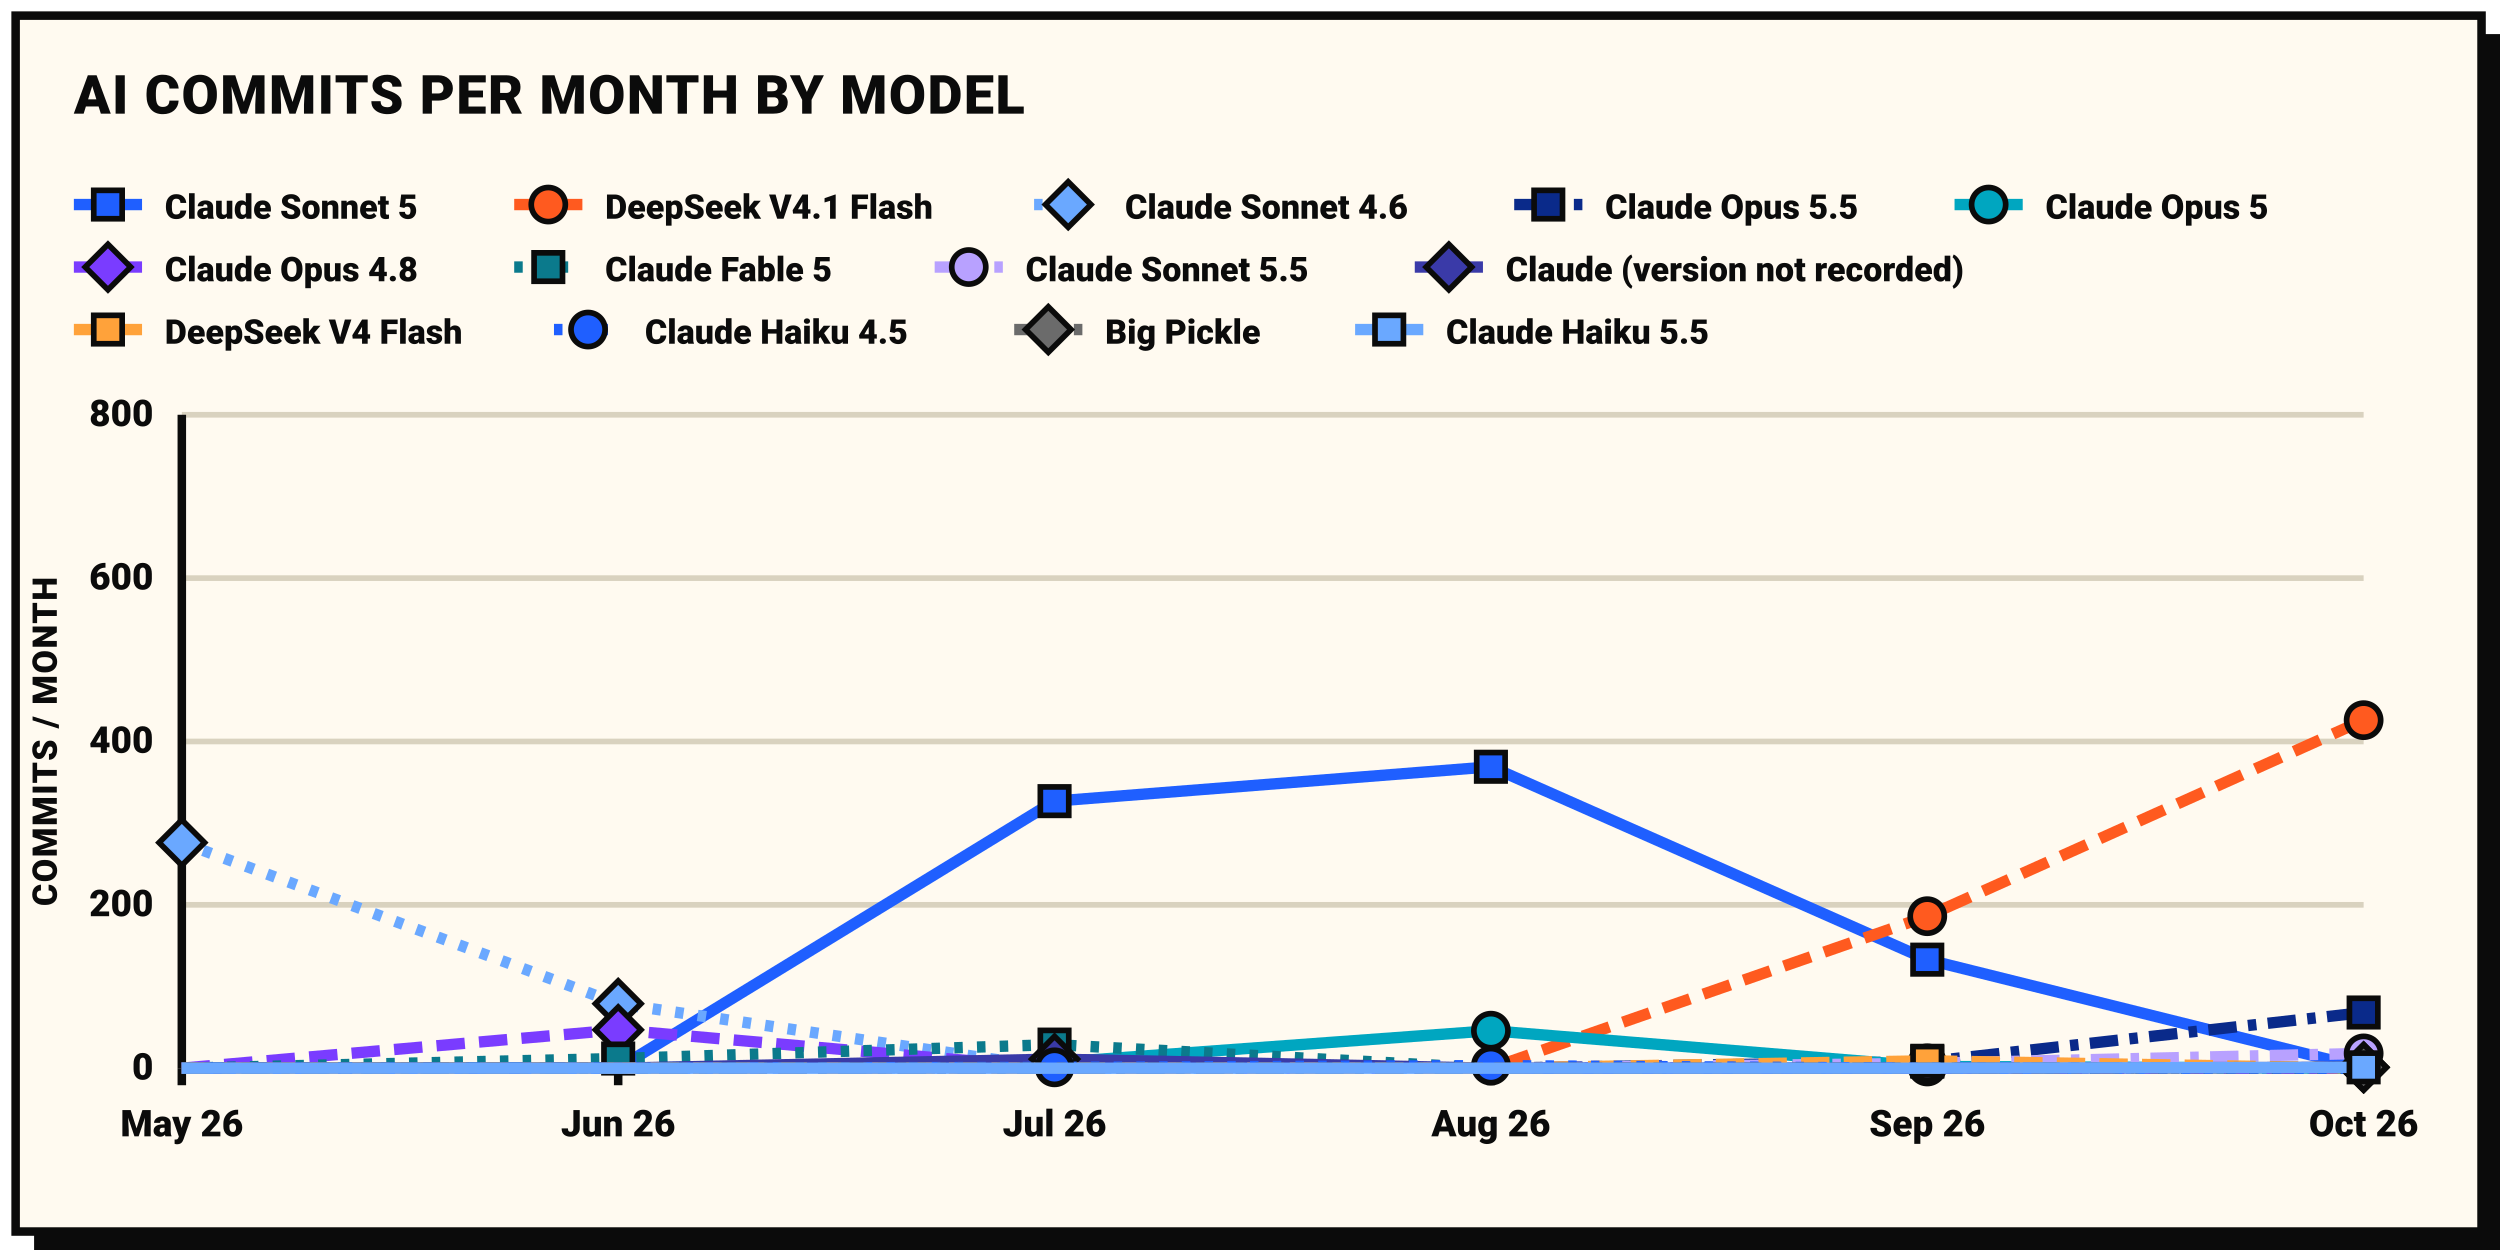
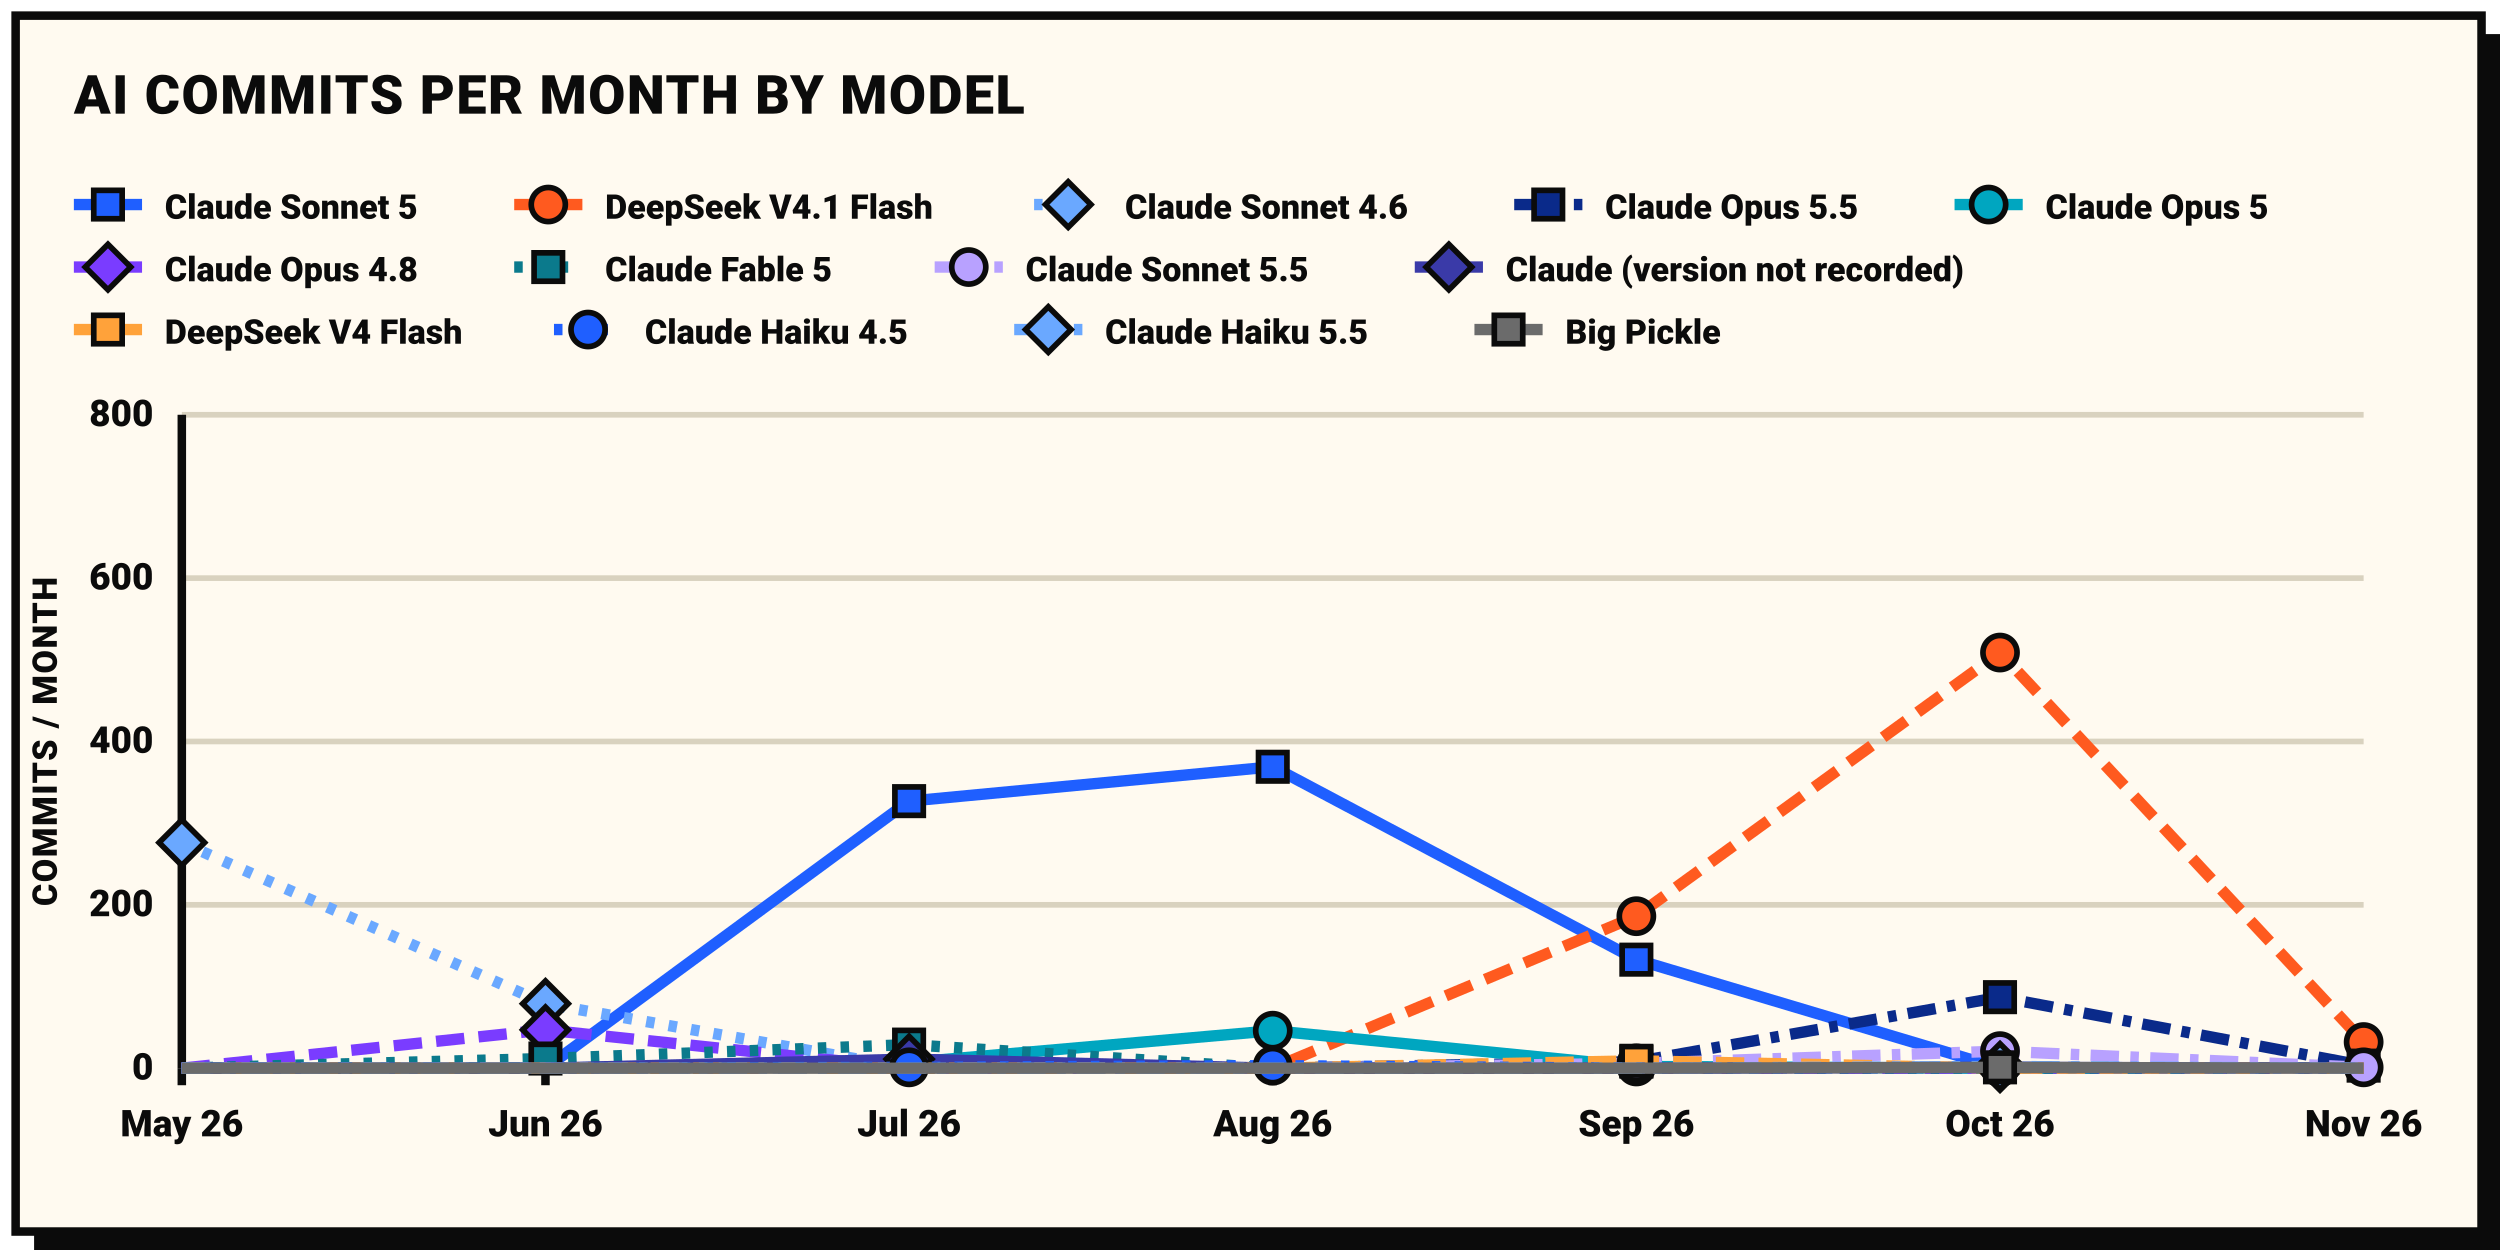
<svg xmlns="http://www.w3.org/2000/svg" viewBox="0 0 880 440" font-family="-apple-system, BlinkMacSystemFont, 'Segoe UI', Roboto, Helvetica, Arial, sans-serif" role="img" aria-labelledby="t d">
  <rect x="12" y="12" width="868" height="428" fill="#0b0b0b" />
  <rect x="5.5" y="5.5" width="868" height="428" fill="#fffaf0" stroke="#0b0b0b" stroke-width="3" />
  <text x="26" y="40" fill="#0b0b0b" font-weight="800" font-size="19" letter-spacing="0.5">AI COMMITS PER MONTH BY MODEL</text>
  <line x1="26" y1="72" x2="50" y2="72" stroke="#1f5fff" stroke-width="4" />
  <rect x="33.0" y="67.0" width="10" height="10" fill="#1f5fff" stroke="#0b0b0b" stroke-width="2" />
  <text x="58" y="77" fill="#0b0b0b" font-weight="800" font-size="12">Claude Sonnet 5</text>
  <line x1="181" y1="72" x2="205" y2="72" stroke="#ff5a1f" stroke-width="4" stroke-dasharray="10 5" />
  <circle cx="193.0" cy="72.0" r="6" fill="#ff5a1f" stroke="#0b0b0b" stroke-width="2" />
  <text x="213" y="77" fill="#0b0b0b" font-weight="800" font-size="12">DeepSeek V4.1 Flash</text>
  <line x1="364" y1="72" x2="388" y2="72" stroke="#6aa8ff" stroke-width="4" stroke-dasharray="3 5" />
  <polygon points="376.0,64.0 384.0,72.0 376.0,80.0 368.0,72.0" fill="#6aa8ff" stroke="#0b0b0b" stroke-width="2" />
  <text x="396" y="77" fill="#0b0b0b" font-weight="800" font-size="12">Claude Sonnet 4.6</text>
  <line x1="533" y1="72" x2="557" y2="72" stroke="#0a2a8a" stroke-width="4" stroke-dasharray="10 4 3 4" />
  <rect x="540.0" y="67.0" width="10" height="10" fill="#0a2a8a" stroke="#0b0b0b" stroke-width="2" />
  <text x="565" y="77" fill="#0b0b0b" font-weight="800" font-size="12">Claude Opus 5.5</text>
  <line x1="688" y1="72" x2="712" y2="72" stroke="#00a6c0" stroke-width="4" />
  <circle cx="700.0" cy="72.0" r="6" fill="#00a6c0" stroke="#0b0b0b" stroke-width="2" />
  <text x="720" y="77" fill="#0b0b0b" font-weight="800" font-size="12">Claude Opus 5</text>
  <line x1="26" y1="94" x2="50" y2="94" stroke="#7a3cff" stroke-width="4" stroke-dasharray="10 5" />
  <polygon points="38.0,86.0 46.0,94.0 38.0,102.0 30.0,94.0" fill="#7a3cff" stroke="#0b0b0b" stroke-width="2" />
  <text x="58" y="99" fill="#0b0b0b" font-weight="800" font-size="12">Claude Opus 4.8</text>
  <line x1="181" y1="94" x2="205" y2="94" stroke="#0b7a8c" stroke-width="4" stroke-dasharray="3 5" />
  <rect x="188.0" y="89.0" width="10" height="10" fill="#0b7a8c" stroke="#0b0b0b" stroke-width="2" />
  <text x="213" y="99" fill="#0b0b0b" font-weight="800" font-size="12">Claude Fable 5</text>
  <line x1="329" y1="94" x2="353" y2="94" stroke="#b8a1ff" stroke-width="4" stroke-dasharray="10 4 3 4" />
  <circle cx="341.0" cy="94.0" r="6" fill="#b8a1ff" stroke="#0b0b0b" stroke-width="2" />
  <text x="361" y="99" fill="#0b0b0b" font-weight="800" font-size="12">Claude Sonnet 5.5</text>
  <line x1="498" y1="94" x2="522" y2="94" stroke="#3a3aa8" stroke-width="4" />
  <polygon points="510.0,86.0 518.0,94.0 510.0,102.0 502.0,94.0" fill="#3a3aa8" stroke="#0b0b0b" stroke-width="2" />
  <text x="530" y="99" fill="#0b0b0b" font-weight="800" font-size="12">Claude (version not recorded)</text>
  <line x1="26" y1="116" x2="50" y2="116" stroke="#ffa23a" stroke-width="4" stroke-dasharray="10 5" />
  <rect x="33.0" y="111.0" width="10" height="10" fill="#ffa23a" stroke="#0b0b0b" stroke-width="2" />
  <text x="58" y="121" fill="#0b0b0b" font-weight="800" font-size="12">DeepSeek V4 Flash</text>
  <line x1="195" y1="116" x2="219" y2="116" stroke="#1f5fff" stroke-width="4" stroke-dasharray="3 5" />
  <circle cx="207.0" cy="116.0" r="6" fill="#1f5fff" stroke="#0b0b0b" stroke-width="2" />
  <text x="227" y="121" fill="#0b0b0b" font-weight="800" font-size="12">Claude Haiku 4.5</text>
-   <line x1="357" y1="116" x2="381" y2="116" stroke="#6b6b6b" stroke-width="4" stroke-dasharray="10 4 3 4" />
-   <polygon points="369.0,108.0 377.0,116.0 369.0,124.0 361.0,116.0" fill="#6b6b6b" stroke="#0b0b0b" stroke-width="2" />
-   <text x="389" y="121" fill="#0b0b0b" font-weight="800" font-size="12">Big Pickle</text>
-   <line x1="477" y1="116" x2="501" y2="116" stroke="#6aa8ff" stroke-width="4" />
-   <rect x="484.0" y="111.0" width="10" height="10" fill="#6aa8ff" stroke="#0b0b0b" stroke-width="2" />
-   <text x="509" y="121" fill="#0b0b0b" font-weight="800" font-size="12">Claude Haiku 5.5</text>
+   <line x1="357" y1="116" x2="381" y2="116" stroke="#6aa8ff" stroke-width="4" stroke-dasharray="10 4 3 4" />
+   <polygon points="369.0,108.0 377.0,116.0 369.0,124.0 361.0,116.0" fill="#6aa8ff" stroke="#0b0b0b" stroke-width="2" />
+   <text x="389" y="121" fill="#0b0b0b" font-weight="800" font-size="12">Claude Haiku 5.5</text>
+   <line x1="519" y1="116" x2="543" y2="116" stroke="#6b6b6b" stroke-width="4" />
+   <rect x="526.0" y="111.0" width="10" height="10" fill="#6b6b6b" stroke="#0b0b0b" stroke-width="2" />
+   <text x="551" y="121" fill="#0b0b0b" font-weight="800" font-size="12">Big Pickle</text>
  <line x1="64" y1="376" x2="832" y2="376" stroke="#0b0b0b" stroke-width="3" />
  <text x="54" y="380" fill="#0b0b0b" font-weight="800" font-size="13" text-anchor="end">0</text>
  <line x1="64" y1="318.5" x2="832" y2="318.5" stroke="#d9d2bf" stroke-width="2" />
  <text x="54" y="322.5" fill="#0b0b0b" font-weight="800" font-size="13" text-anchor="end">200</text>
  <line x1="64" y1="261" x2="832" y2="261" stroke="#d9d2bf" stroke-width="2" />
  <text x="54" y="265" fill="#0b0b0b" font-weight="800" font-size="13" text-anchor="end">400</text>
  <line x1="64" y1="203.5" x2="832" y2="203.5" stroke="#d9d2bf" stroke-width="2" />
  <text x="54" y="207.5" fill="#0b0b0b" font-weight="800" font-size="13" text-anchor="end">600</text>
  <line x1="64" y1="146" x2="832" y2="146" stroke="#d9d2bf" stroke-width="2" />
  <text x="54" y="150" fill="#0b0b0b" font-weight="800" font-size="13" text-anchor="end">800</text>
  <line x1="64" y1="146" x2="64" y2="376" stroke="#0b0b0b" stroke-width="3" />
  <line x1="64" y1="376" x2="64" y2="382" stroke="#0b0b0b" stroke-width="3" />
  <text x="64" y="400" fill="#0b0b0b" font-weight="800" font-size="13" text-anchor="middle">May 26</text>
-   <line x1="217.6" y1="376" x2="217.6" y2="382" stroke="#0b0b0b" stroke-width="3" />
-   <text x="217.6" y="400" fill="#0b0b0b" font-weight="800" font-size="13" text-anchor="middle">Jun 26</text>
-   <line x1="371.2" y1="376" x2="371.2" y2="382" stroke="#0b0b0b" stroke-width="3" />
-   <text x="371.2" y="400" fill="#0b0b0b" font-weight="800" font-size="13" text-anchor="middle">Jul 26</text>
-   <line x1="524.8" y1="376" x2="524.8" y2="382" stroke="#0b0b0b" stroke-width="3" />
-   <text x="524.8" y="400" fill="#0b0b0b" font-weight="800" font-size="13" text-anchor="middle">Aug 26</text>
-   <line x1="678.4" y1="376" x2="678.4" y2="382" stroke="#0b0b0b" stroke-width="3" />
-   <text x="678.4" y="400" fill="#0b0b0b" font-weight="800" font-size="13" text-anchor="middle">Sep 26</text>
+   <line x1="192" y1="376" x2="192" y2="382" stroke="#0b0b0b" stroke-width="3" />
+   <text x="192" y="400" fill="#0b0b0b" font-weight="800" font-size="13" text-anchor="middle">Jun 26</text>
+   <line x1="320" y1="376" x2="320" y2="382" stroke="#0b0b0b" stroke-width="3" />
+   <text x="320" y="400" fill="#0b0b0b" font-weight="800" font-size="13" text-anchor="middle">Jul 26</text>
+   <line x1="448" y1="376" x2="448" y2="382" stroke="#0b0b0b" stroke-width="3" />
+   <text x="448" y="400" fill="#0b0b0b" font-weight="800" font-size="13" text-anchor="middle">Aug 26</text>
+   <line x1="576" y1="376" x2="576" y2="382" stroke="#0b0b0b" stroke-width="3" />
+   <text x="576" y="400" fill="#0b0b0b" font-weight="800" font-size="13" text-anchor="middle">Sep 26</text>
+   <line x1="704" y1="376" x2="704" y2="382" stroke="#0b0b0b" stroke-width="3" />
+   <text x="704" y="400" fill="#0b0b0b" font-weight="800" font-size="13" text-anchor="middle">Oct 26</text>
  <line x1="832" y1="376" x2="832" y2="382" stroke="#0b0b0b" stroke-width="3" />
-   <text x="832" y="400" fill="#0b0b0b" font-weight="800" font-size="13" text-anchor="middle">Oct 26</text>
+   <text x="832" y="400" fill="#0b0b0b" font-weight="800" font-size="13" text-anchor="middle">Nov 26</text>
  <text x="20" y="261" fill="#0b0b0b" font-weight="800" font-size="12" text-anchor="middle" letter-spacing="0.5" transform="rotate(-90 20 261)">COMMITS / MONTH</text>
-   <polyline points="64.0,376.0 217.6,376.0 371.2,282.0 524.8,269.9 678.4,337.8 832.0,376.0" fill="none" stroke="#1f5fff" stroke-width="4" stroke-linejoin="miter" />
-   <rect x="366.2" y="277.0" width="10" height="10" fill="#1f5fff" stroke="#0b0b0b" stroke-width="2" />
-   <rect x="519.8" y="264.9" width="10" height="10" fill="#1f5fff" stroke="#0b0b0b" stroke-width="2" />
-   <rect x="673.4" y="332.8" width="10" height="10" fill="#1f5fff" stroke="#0b0b0b" stroke-width="2" />
-   <polyline points="64.0,376.0 217.6,376.0 371.2,376.0 524.8,376.0 678.4,322.5 832.0,253.5" fill="none" stroke="#ff5a1f" stroke-width="4" stroke-linejoin="miter" stroke-dasharray="10 5" />
-   <circle cx="678.4" cy="322.5" r="6" fill="#ff5a1f" stroke="#0b0b0b" stroke-width="2" />
-   <circle cx="832.0" cy="253.5" r="6" fill="#ff5a1f" stroke="#0b0b0b" stroke-width="2" />
-   <polyline points="64.0,296.6 217.6,353.3 371.2,376.0 524.8,376.0 678.4,376.0 832.0,376.0" fill="none" stroke="#6aa8ff" stroke-width="4" stroke-linejoin="miter" stroke-dasharray="3 5" />
+   <polyline points="64.0,376.0 192.0,376.0 320.0,282.0 448.0,269.9 576.0,337.8 704.0,376.0 832.0,376.0" fill="none" stroke="#1f5fff" stroke-width="4" stroke-linejoin="miter" />
+   <rect x="315.0" y="277.0" width="10" height="10" fill="#1f5fff" stroke="#0b0b0b" stroke-width="2" />
+   <rect x="443.0" y="264.9" width="10" height="10" fill="#1f5fff" stroke="#0b0b0b" stroke-width="2" />
+   <rect x="571.0" y="332.8" width="10" height="10" fill="#1f5fff" stroke="#0b0b0b" stroke-width="2" />
+   <polyline points="64.0,376.0 192.0,376.0 320.0,376.0 448.0,376.0 576.0,322.5 704.0,229.7 832.0,366.8" fill="none" stroke="#ff5a1f" stroke-width="4" stroke-linejoin="miter" stroke-dasharray="10 5" />
+   <circle cx="576.0" cy="322.5" r="6" fill="#ff5a1f" stroke="#0b0b0b" stroke-width="2" />
+   <circle cx="704.0" cy="229.7" r="6" fill="#ff5a1f" stroke="#0b0b0b" stroke-width="2" />
+   <circle cx="832.0" cy="366.8" r="6" fill="#ff5a1f" stroke="#0b0b0b" stroke-width="2" />
+   <polyline points="64.0,296.6 192.0,353.3 320.0,376.0 448.0,376.0 576.0,376.0 704.0,376.0 832.0,376.0" fill="none" stroke="#6aa8ff" stroke-width="4" stroke-linejoin="miter" stroke-dasharray="3 5" />
  <polygon points="64.0,288.6 72.0,296.6 64.0,304.6 56.0,296.6" fill="#6aa8ff" stroke="#0b0b0b" stroke-width="2" />
-   <polygon points="217.6,345.3 225.6,353.3 217.6,361.3 209.6,353.3" fill="#6aa8ff" stroke="#0b0b0b" stroke-width="2" />
-   <polyline points="64.0,376.0 217.6,376.0 371.2,376.0 524.8,376.0 678.4,373.7 832.0,356.4" fill="none" stroke="#0a2a8a" stroke-width="4" stroke-linejoin="miter" stroke-dasharray="10 4 3 4" />
-   <rect x="673.4" y="368.7" width="10" height="10" fill="#0a2a8a" stroke="#0b0b0b" stroke-width="2" />
-   <rect x="827.0" y="351.4" width="10" height="10" fill="#0a2a8a" stroke="#0b0b0b" stroke-width="2" />
-   <polyline points="64.0,376.0 217.6,376.0 371.2,374.0 524.8,362.8 678.4,375.4 832.0,376.0" fill="none" stroke="#00a6c0" stroke-width="4" stroke-linejoin="miter" />
-   <circle cx="371.2" cy="374.0" r="6" fill="#00a6c0" stroke="#0b0b0b" stroke-width="2" />
-   <circle cx="524.8" cy="362.8" r="6" fill="#00a6c0" stroke="#0b0b0b" stroke-width="2" />
-   <circle cx="678.4" cy="375.4" r="6" fill="#00a6c0" stroke="#0b0b0b" stroke-width="2" />
-   <polyline points="64.0,376.0 217.6,362.5 371.2,376.0 524.8,376.0 678.4,376.0 832.0,376.0" fill="none" stroke="#7a3cff" stroke-width="4" stroke-linejoin="miter" stroke-dasharray="10 5" />
-   <polygon points="217.6,354.5 225.6,362.5 217.6,370.5 209.6,362.5" fill="#7a3cff" stroke="#0b0b0b" stroke-width="2" />
-   <polyline points="64.0,376.0 217.6,372.6 371.2,367.7 524.8,376.0 678.4,376.0 832.0,376.0" fill="none" stroke="#0b7a8c" stroke-width="4" stroke-linejoin="miter" stroke-dasharray="3 5" />
-   <rect x="212.6" y="367.6" width="10" height="10" fill="#0b7a8c" stroke="#0b0b0b" stroke-width="2" />
-   <rect x="366.2" y="362.7" width="10" height="10" fill="#0b7a8c" stroke="#0b0b0b" stroke-width="2" />
-   <polyline points="64.0,376.0 217.6,376.0 371.2,376.0 524.8,376.0 678.4,374.3 832.0,370.8" fill="none" stroke="#b8a1ff" stroke-width="4" stroke-linejoin="miter" stroke-dasharray="10 4 3 4" />
-   <circle cx="678.4" cy="374.3" r="6" fill="#b8a1ff" stroke="#0b0b0b" stroke-width="2" />
-   <circle cx="832.0" cy="370.8" r="6" fill="#b8a1ff" stroke="#0b0b0b" stroke-width="2" />
-   <polyline points="64.0,376.0 217.6,376.0 371.2,372.8 524.8,376.0 678.4,376.0 832.0,375.7" fill="none" stroke="#3a3aa8" stroke-width="4" stroke-linejoin="miter" />
-   <polygon points="371.2,364.8 379.2,372.8 371.2,380.8 363.2,372.8" fill="#3a3aa8" stroke="#0b0b0b" stroke-width="2" />
-   <polygon points="832.0,367.7 840.0,375.7 832.0,383.7 824.0,375.7" fill="#3a3aa8" stroke="#0b0b0b" stroke-width="2" />
-   <polyline points="64.0,376.0 217.6,376.0 371.2,376.0 524.8,376.0 678.4,373.4 832.0,376.0" fill="none" stroke="#ffa23a" stroke-width="4" stroke-linejoin="miter" stroke-dasharray="10 5" />
-   <rect x="673.4" y="368.4" width="10" height="10" fill="#ffa23a" stroke="#0b0b0b" stroke-width="2" />
-   <polyline points="64.0,376.0 217.6,376.0 371.2,375.7 524.8,375.1 678.4,376.0 832.0,376.0" fill="none" stroke="#1f5fff" stroke-width="4" stroke-linejoin="miter" stroke-dasharray="3 5" />
-   <circle cx="371.2" cy="375.7" r="6" fill="#1f5fff" stroke="#0b0b0b" stroke-width="2" />
-   <circle cx="524.8" cy="375.1" r="6" fill="#1f5fff" stroke="#0b0b0b" stroke-width="2" />
-   <polyline points="64.0,376.0 217.6,376.0 371.2,376.0 524.8,376.0 678.4,376.0 832.0,375.7" fill="none" stroke="#6b6b6b" stroke-width="4" stroke-linejoin="miter" stroke-dasharray="10 4 3 4" />
-   <polygon points="832.0,367.7 840.0,375.7 832.0,383.7 824.0,375.7" fill="#6b6b6b" stroke="#0b0b0b" stroke-width="2" />
-   <polyline points="64.0,376.0 217.6,376.0 371.2,376.0 524.8,376.0 678.4,376.0 832.0,375.7" fill="none" stroke="#6aa8ff" stroke-width="4" stroke-linejoin="miter" />
-   <rect x="827.0" y="370.7" width="10" height="10" fill="#6aa8ff" stroke="#0b0b0b" stroke-width="2" />
+   <polygon points="192.0,345.3 200.0,353.3 192.0,361.3 184.0,353.3" fill="#6aa8ff" stroke="#0b0b0b" stroke-width="2" />
+   <polyline points="64.0,376.0 192.0,376.0 320.0,376.0 448.0,376.0 576.0,373.7 704.0,351.0 832.0,375.1" fill="none" stroke="#0a2a8a" stroke-width="4" stroke-linejoin="miter" stroke-dasharray="10 4 3 4" />
+   <rect x="571.0" y="368.7" width="10" height="10" fill="#0a2a8a" stroke="#0b0b0b" stroke-width="2" />
+   <rect x="699.0" y="346.0" width="10" height="10" fill="#0a2a8a" stroke="#0b0b0b" stroke-width="2" />
+   <rect x="827.0" y="370.1" width="10" height="10" fill="#0a2a8a" stroke="#0b0b0b" stroke-width="2" />
+   <polyline points="64.0,376.0 192.0,376.0 320.0,374.0 448.0,362.8 576.0,375.4 704.0,376.0 832.0,376.0" fill="none" stroke="#00a6c0" stroke-width="4" stroke-linejoin="miter" />
+   <circle cx="320.0" cy="374.0" r="6" fill="#00a6c0" stroke="#0b0b0b" stroke-width="2" />
+   <circle cx="448.0" cy="362.8" r="6" fill="#00a6c0" stroke="#0b0b0b" stroke-width="2" />
+   <circle cx="576.0" cy="375.4" r="6" fill="#00a6c0" stroke="#0b0b0b" stroke-width="2" />
+   <polyline points="64.0,376.0 192.0,362.5 320.0,376.0 448.0,376.0 576.0,376.0 704.0,376.0 832.0,376.0" fill="none" stroke="#7a3cff" stroke-width="4" stroke-linejoin="miter" stroke-dasharray="10 5" />
+   <polygon points="192.0,354.5 200.0,362.5 192.0,370.5 184.0,362.5" fill="#7a3cff" stroke="#0b0b0b" stroke-width="2" />
+   <polyline points="64.0,376.0 192.0,372.6 320.0,367.7 448.0,376.0 576.0,376.0 704.0,376.0 832.0,376.0" fill="none" stroke="#0b7a8c" stroke-width="4" stroke-linejoin="miter" stroke-dasharray="3 5" />
+   <rect x="187.0" y="367.6" width="10" height="10" fill="#0b7a8c" stroke="#0b0b0b" stroke-width="2" />
+   <rect x="315.0" y="362.7" width="10" height="10" fill="#0b7a8c" stroke="#0b0b0b" stroke-width="2" />
+   <polyline points="64.0,376.0 192.0,376.0 320.0,376.0 448.0,376.0 576.0,374.3 704.0,370.0 832.0,375.7" fill="none" stroke="#b8a1ff" stroke-width="4" stroke-linejoin="miter" stroke-dasharray="10 4 3 4" />
+   <circle cx="576.0" cy="374.3" r="6" fill="#b8a1ff" stroke="#0b0b0b" stroke-width="2" />
+   <circle cx="704.0" cy="370.0" r="6" fill="#b8a1ff" stroke="#0b0b0b" stroke-width="2" />
+   <circle cx="832.0" cy="375.7" r="6" fill="#b8a1ff" stroke="#0b0b0b" stroke-width="2" />
+   <polyline points="64.0,376.0 192.0,376.0 320.0,372.8 448.0,376.0 576.0,376.0 704.0,375.7 832.0,376.0" fill="none" stroke="#3a3aa8" stroke-width="4" stroke-linejoin="miter" />
+   <polygon points="320.0,364.8 328.0,372.8 320.0,380.8 312.0,372.8" fill="#3a3aa8" stroke="#0b0b0b" stroke-width="2" />
+   <polygon points="704.0,367.7 712.0,375.7 704.0,383.7 696.0,375.7" fill="#3a3aa8" stroke="#0b0b0b" stroke-width="2" />
+   <polyline points="64.0,376.0 192.0,376.0 320.0,376.0 448.0,376.0 576.0,373.4 704.0,376.0 832.0,376.0" fill="none" stroke="#ffa23a" stroke-width="4" stroke-linejoin="miter" stroke-dasharray="10 5" />
+   <rect x="571.0" y="368.4" width="10" height="10" fill="#ffa23a" stroke="#0b0b0b" stroke-width="2" />
+   <polyline points="64.0,376.0 192.0,376.0 320.0,375.7 448.0,375.1 576.0,376.0 704.0,375.7 832.0,376.0" fill="none" stroke="#1f5fff" stroke-width="4" stroke-linejoin="miter" stroke-dasharray="3 5" />
+   <circle cx="320.0" cy="375.7" r="6" fill="#1f5fff" stroke="#0b0b0b" stroke-width="2" />
+   <circle cx="448.0" cy="375.1" r="6" fill="#1f5fff" stroke="#0b0b0b" stroke-width="2" />
+   <circle cx="704.0" cy="375.7" r="6" fill="#1f5fff" stroke="#0b0b0b" stroke-width="2" />
+   <polyline points="64.0,376.0 192.0,376.0 320.0,376.0 448.0,376.0 576.0,376.0 704.0,375.4 832.0,376.0" fill="none" stroke="#6aa8ff" stroke-width="4" stroke-linejoin="miter" stroke-dasharray="10 4 3 4" />
+   <polygon points="704.0,367.4 712.0,375.4 704.0,383.4 696.0,375.4" fill="#6aa8ff" stroke="#0b0b0b" stroke-width="2" />
+   <polyline points="64.0,376.0 192.0,376.0 320.0,376.0 448.0,376.0 576.0,376.0 704.0,375.7 832.0,376.0" fill="none" stroke="#6b6b6b" stroke-width="4" stroke-linejoin="miter" />
+   <rect x="699.0" y="370.7" width="10" height="10" fill="#6b6b6b" stroke="#0b0b0b" stroke-width="2" />
</svg>
